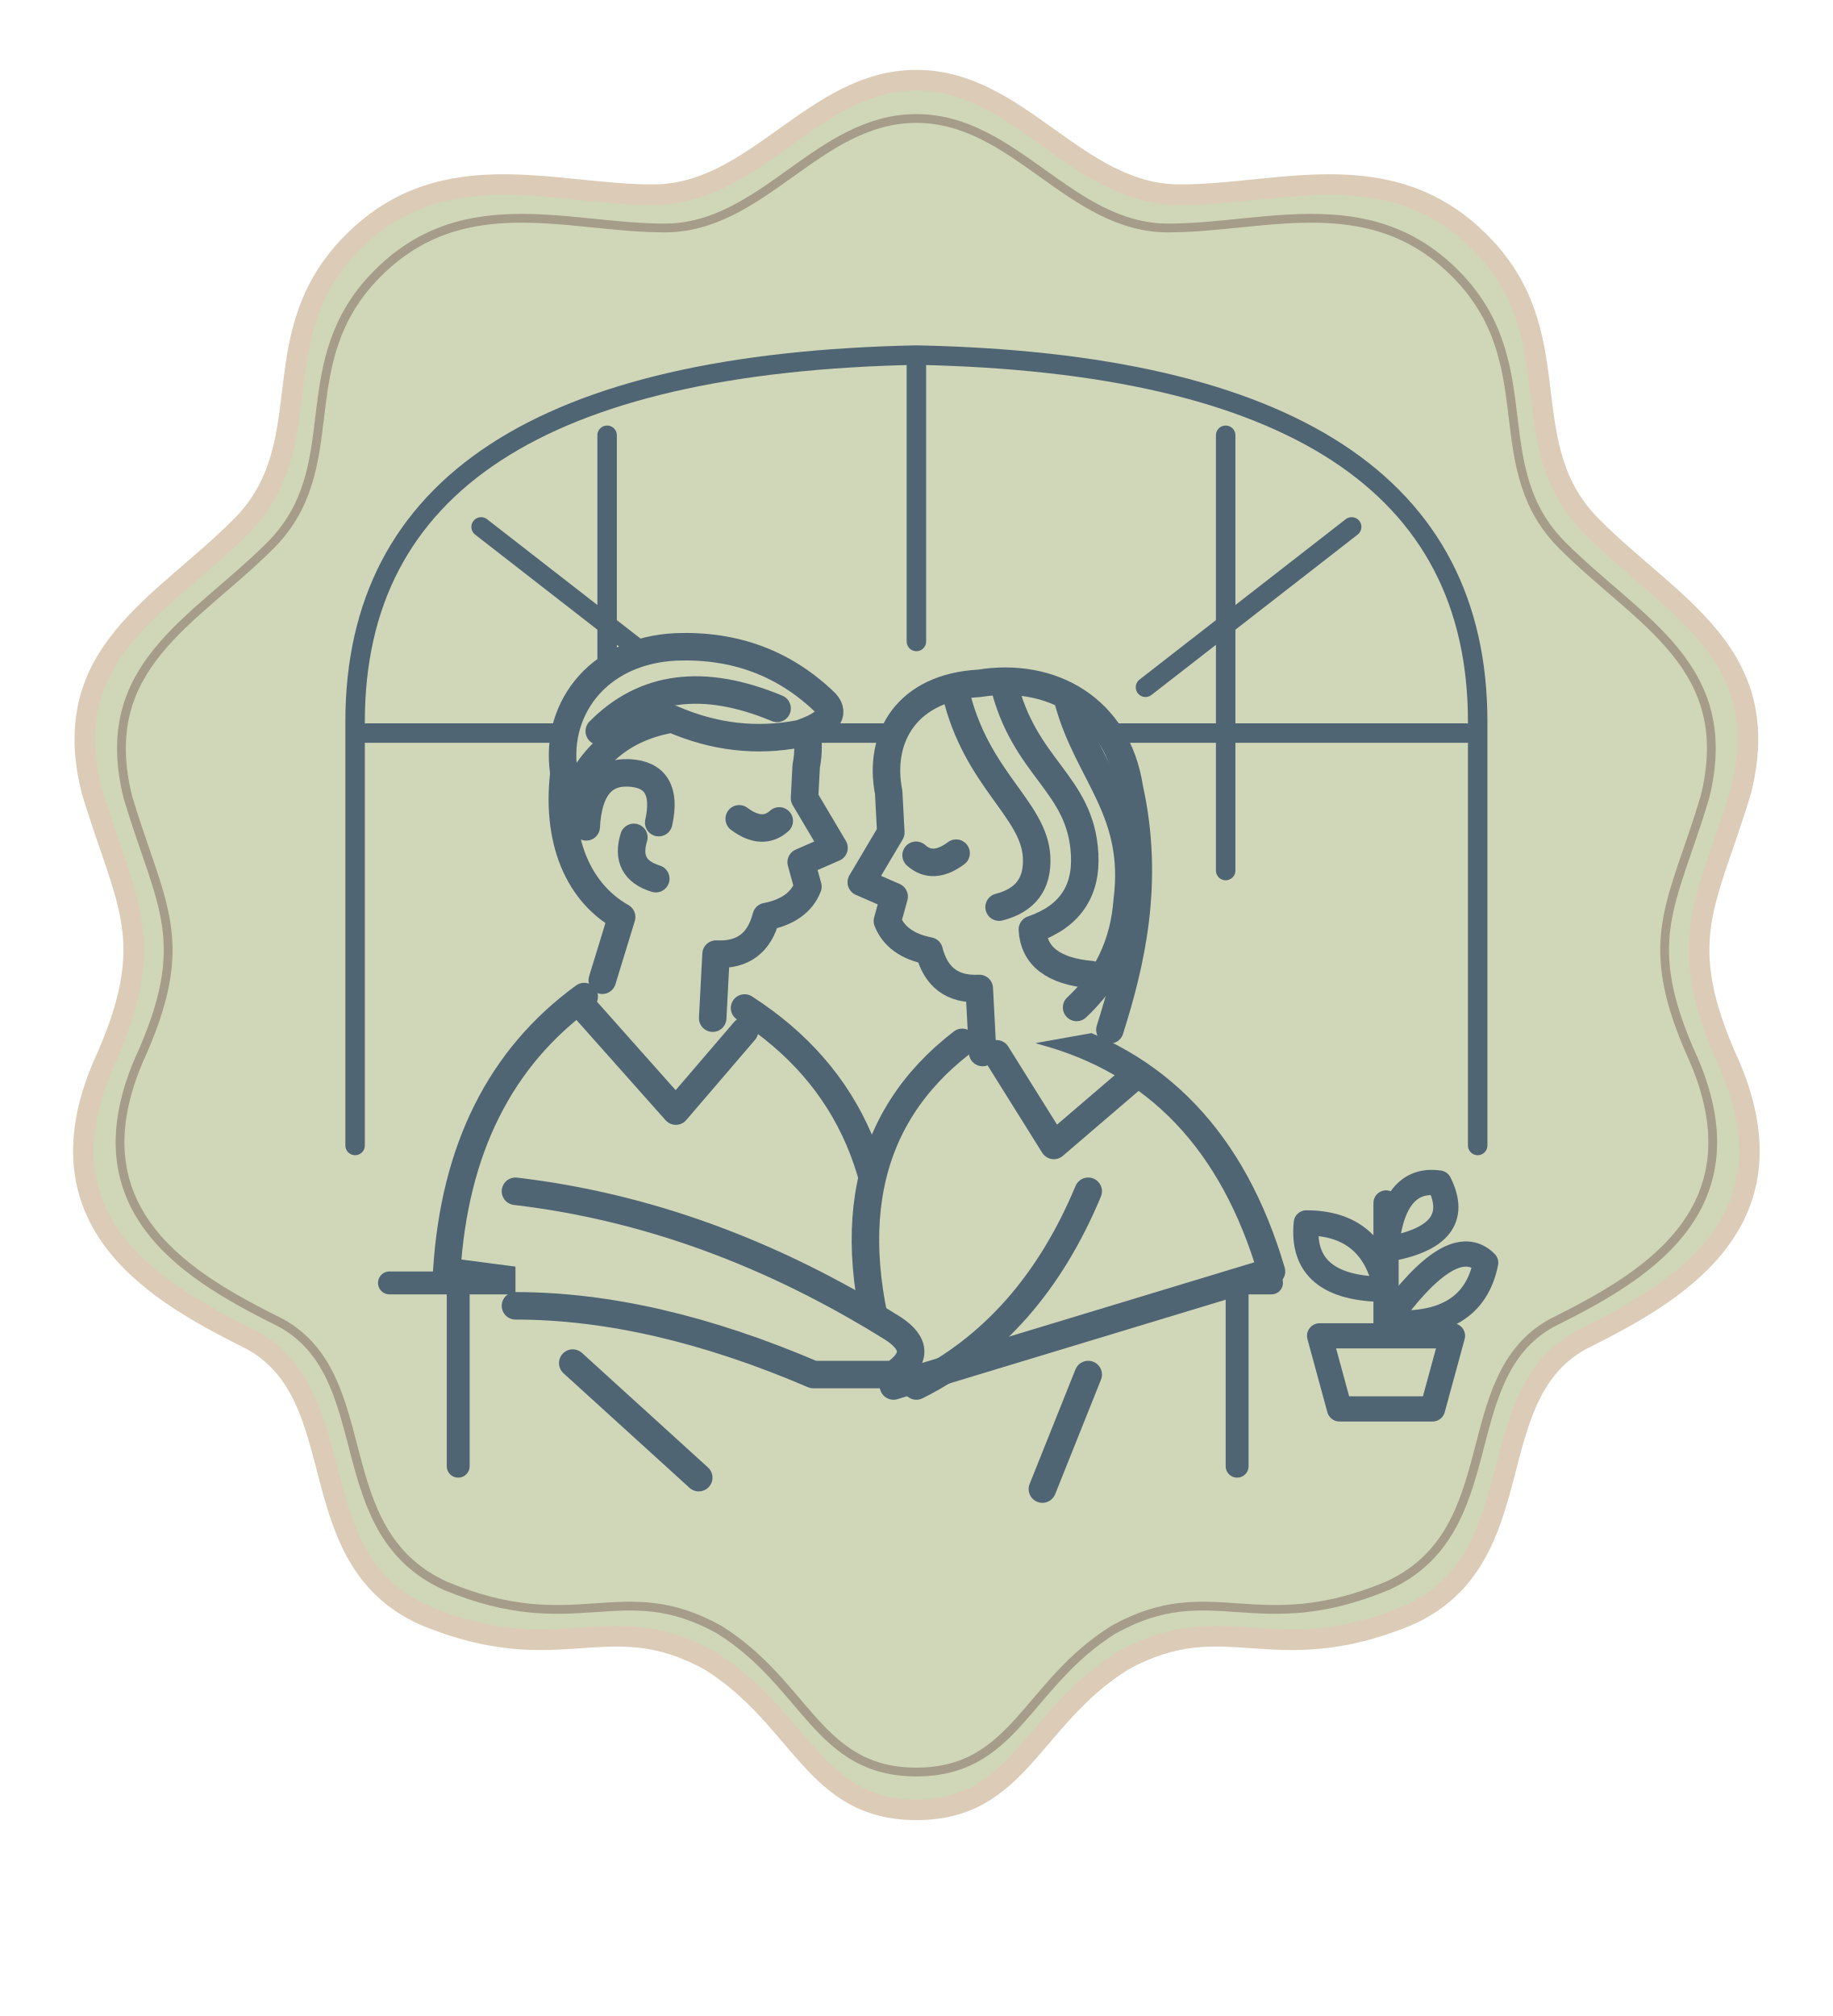
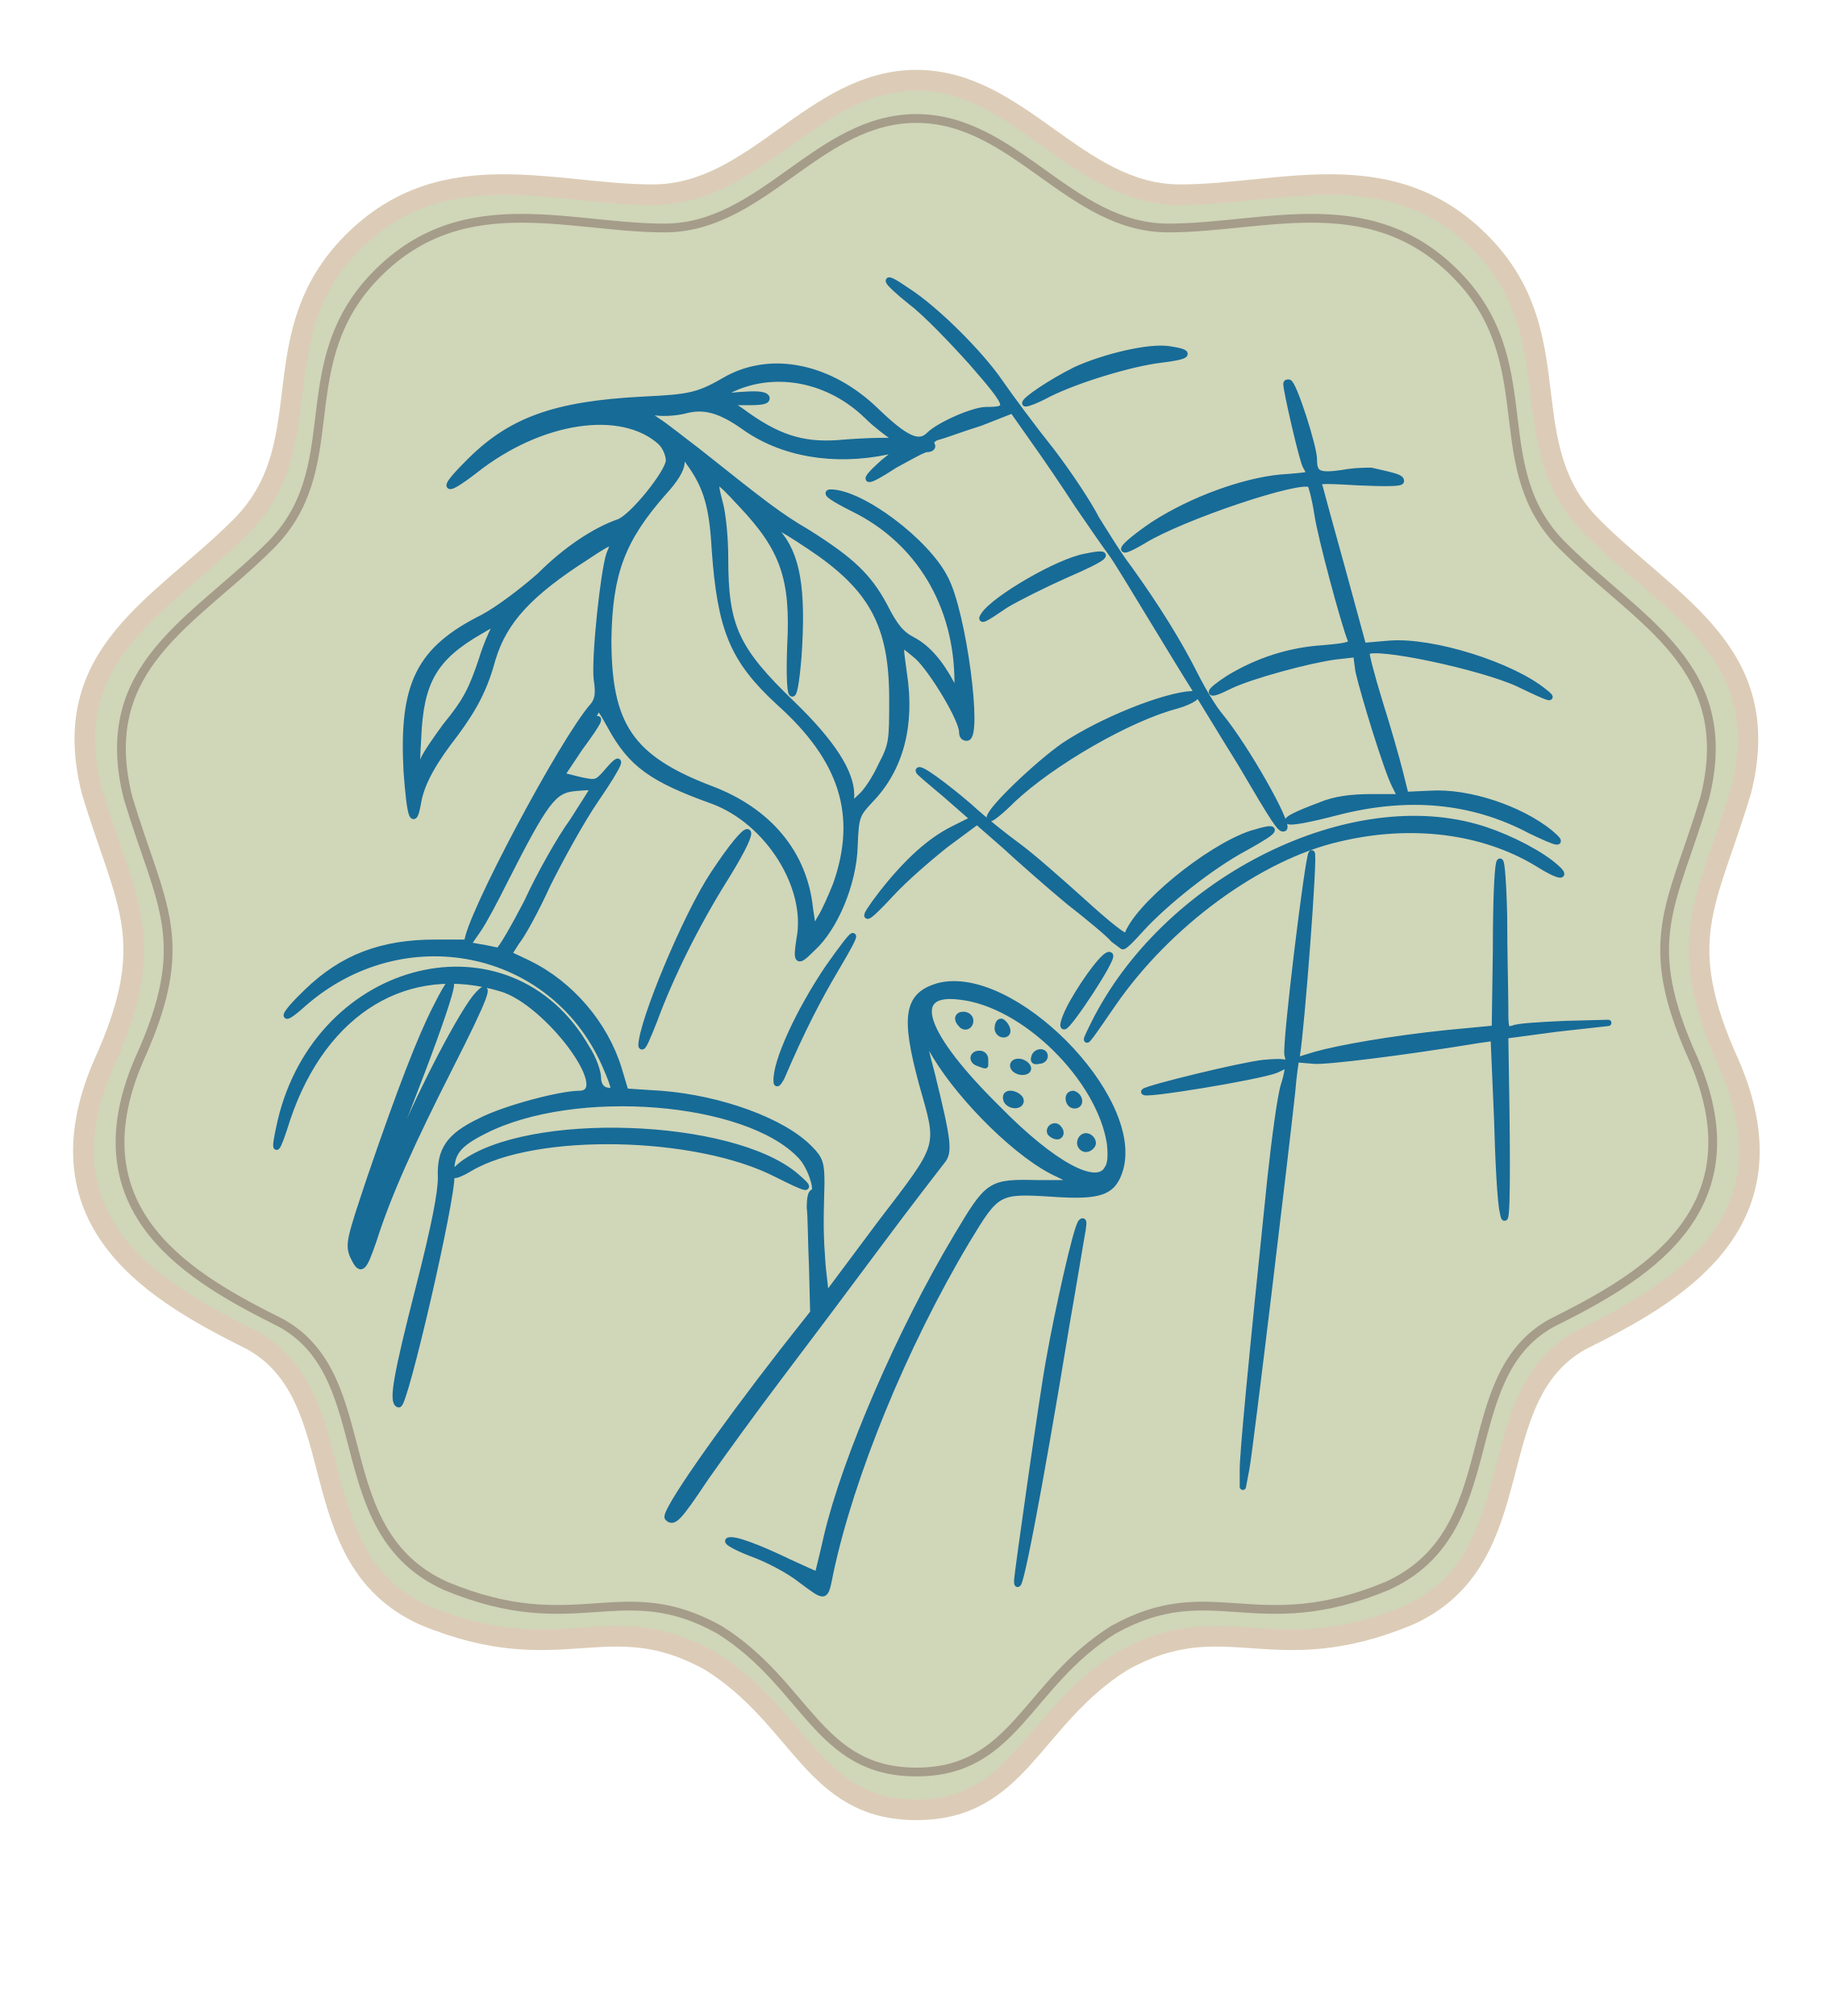
- <svg xmlns="http://www.w3.org/2000/svg" viewBox="0 0 160 176" aria-hidden="true" focusable="false" data-badge-art="duo-veranda-3" data-art-motif="together-under-the-glass-roof">
+ <svg xmlns="http://www.w3.org/2000/svg" viewBox="0 0 160 176" aria-hidden="true" focusable="false" data-badge-art="duo-veranda-3" data-art-motif="sous-la-verriere">
  <defs>
    <clipPath id="oba-asset-duo-veranda-3-e-scene">
      <path d="M80 7 C89 7 94 17 103 17 C112 17 122 13 130 22 C137 30 132 39 139 46 C146 53 155 57 152 69 C149 79 146 82 151 93 C157 107 146 113 138 117 C129 122 134 136 123 141 C111 146 107 140 98 145 C90 150 89 158 80 158 C71 158 70 150 62 145 C53 140 49 146 37 141 C26 136 31 122 22 117 C14 113 3 107 9 93 C14 82 11 79 8 69 C5 57 14 53 21 46 C28 39 23 30 30 22 C38 13 48 17 57 17 C66 17 71 7 80 7Z" transform="translate(80 83) scale(.92) translate(-80 -83)" />
    </clipPath>
  </defs>
  <path d="M80 7 C89 7 94 17 103 17 C112 17 122 13 130 22 C137 30 132 39 139 46 C146 53 155 57 152 69 C149 79 146 82 151 93 C157 107 146 113 138 117 C129 122 134 136 123 141 C111 146 107 140 98 145 C90 150 89 158 80 158 C71 158 70 150 62 145 C53 140 49 146 37 141 C26 136 31 122 22 117 C14 113 3 107 9 93 C14 82 11 79 8 69 C5 57 14 53 21 46 C28 39 23 30 30 22 C38 13 48 17 57 17 C66 17 71 7 80 7Z" fill="#D0D6B8" stroke="#DCCCB7" stroke-width="1.8" />
  <path d="M80 7 C89 7 94 17 103 17 C112 17 122 13 130 22 C137 30 132 39 139 46 C146 53 155 57 152 69 C149 79 146 82 151 93 C157 107 146 113 138 117 C129 122 134 136 123 141 C111 146 107 140 98 145 C90 150 89 158 80 158 C71 158 70 150 62 145 C53 140 49 146 37 141 C26 136 31 122 22 117 C14 113 3 107 9 93 C14 82 11 79 8 69 C5 57 14 53 21 46 C28 39 23 30 30 22 C38 13 48 17 57 17 C66 17 71 7 80 7Z" transform="translate(80 83) scale(.956) translate(-80 -83)" fill="none" stroke="#A59C89" stroke-width=".8" />
-   <g clip-path="url(#oba-asset-duo-veranda-3-e-scene)" fill="none" stroke="#4F6573" stroke-width="2.4" stroke-linecap="round" stroke-linejoin="round">
-     <path d="M31 100 L31 63 Q31 32 80 31 Q129 32 129 63 L129 100 M32 64 L128 64 M80 32 L80 56 M53 38 L53 72 M107 38 L107 76 M42 46 L60 60 M118 46 L100 60" stroke-width="1.7" />
-     <path d="M34 112 L111 112 M40 113 L40 128 M108 113 L108 128" stroke-width="2" />
-     <path d="M51 87 Q40 95 39 111 L77 116 Q79 97 65 88" fill="#D0D6B8" />
-     <path d="M91 90 Q106 94 111 111 L78 121 Q71 101 84 91" fill="#D0D6B8" />
-     <g transform="translate(61 72) rotate(3) scale(0.7 0.7)" stroke-width="3.429">
-       <path d="M-11 20 L-9 12 C-15 9-18 2-17-7 C-17-16-10-22 0-21 C9-21 14-15 13-8 L13-4 L17 2 L13 4 L14 7 Q13 10 9 11 Q8 16 3 16 L3 24" fill="#D0D6B8" />
-       <path d="M-17-5 C-19-13-14-21-4-22 Q7-23 15-16 Q17-14 12-12 Q4-10-4-13 Q-13-11-16-2" fill="#D0D6B8" />
-       <path d="M-13-11 Q-5-20 9-15 M-14 1 Q-14-6-9-6 Q-4-6-5 0 M-8 2 Q-9 6-5 7" />
-       <path d="M5-1 Q8 1 10-1" />
-     </g>
-     <g transform="translate(87 75) rotate(-3) scale(-0.7 0.7)" stroke-width="3.429">
-       <path d="M-13 22 C-16 14-19 4-17-8 C-16-18-8-23 1-22 C10-22 14-16 13-9 L13-4 L17 2 L13 4 L14 7 Q13 10 9 11 Q8 16 3 16 L3 24" fill="#D0D6B8" />
-       <path d="M-2-22 C-4-11-11-9-11 0 Q-11 7-4 9 Q-4 14-11 15 M4-21 C2-10-5-6-5 0 Q-5 5 0 6 M-10-19 C-12-10-18-5-16 6 Q-15 14-9 19" />
-       <path d="M5-1 Q8 1 10-1" />
-     </g>
-     <path d="M51 88 L59 97 L65 90 M87 92 L92 100 L99 94" />
-     <path d="M45 104 Q62 106 78 116 Q81 118 78 120 L71 120 Q57 114 45 114" fill="#D0D6B8" />
-     <path d="M95 104 Q90 116 80 121 M50 119 L61 129 M95 120 L91 130" />
-     <g transform="translate(121 123) scale(0.58)" stroke-width="3.793">
-       <path d="M0-10 L0-31 M0-18 Q-13-18-12-28 Q-2-28 0-18 M0-24 Q1-35 8-34 Q12-26 0-24 M0-13 Q10-27 15-22 Q13-12 0-13" fill="#D0D6B8" />
-       <path d="M-10-11 L10-11 L7 0 L-7 0Z" fill="#D0D6B8" />
-     </g>
+   <g clip-path="url(#oba-asset-duo-veranda-3-e-scene)" fill="#176B97" stroke="#176B97" stroke-width=".55" stroke-linejoin="round">
+     <path d="M69.9 137.9C68.9 137.1 67 136.1 65.6 135.6 64.3 135.1 63.4 134.6 63.6 134.5 64.1 134.3 66.2 135.1 68.9 136.4 70.2 137 71.3 137.5 71.4 137.5 71.4 137.4 71.8 135.9 72.2 134.1 73.8 127.3 78.6 116.2 83.5 108 86.3 103.3 86.4 103.2 90.6 103.3L94 103.3 92.4 102.5C89 101 84 96 81.7 92.2 80.5 90.1 80.4 90.3 81.3 93.6 82.8 99.7 82.9 100.6 82.2 101.4 81.9 101.8 79.4 105 76.8 108.5 74.2 112 70.3 117.2 68.1 120.1 65.9 123 63 127 61.6 129 59.2 132.6 58.8 133 58.3 132.5 57.9 132.1 62.8 125.1 68.4 117.9L71 114.6 70.9 110.6C70.8 108.5 70.8 106.1 70.7 105.4 70.7 104.7 70.8 104.1 71 104.1 71.5 104.1 70.8 101.8 69.9 100.9 65.2 95.9 50.2 94.7 42.3 98.7 39.9 99.9 39.3 100.7 39.4 102.6 39.5 104.7 35.3 122.8 34.8 122.6 34.2 122.4 34.6 120.1 36.6 112.3 38 106.8 38.5 104.1 38.5 102.8 38.4 100.4 39.2 99.2 41.9 97.9 44 96.8 48.9 95.5 50.6 95.5 53.7 95.4 47.8 87.5 43.8 86.3 35.6 83.8 28.3 88.2 25.1 97.6 24.1 100.8 23.8 101 24.5 97.9 27.8 83.9 44.5 79.8 51.2 91.5 51.8 92.4 52.2 93.6 52.2 94.1 52.2 94.7 52.5 95.1 52.9 95.2 53.8 95.4 53.8 95.2 52.8 92.9 48.2 82.6 35.2 80 26.5 87.6 24.4 89.5 24.6 88.7 26.8 86.6 29.9 83.6 33.3 82.3 38 82.3 39.6 82.3 40.8 82.3 40.8 82.3 40.8 80.3 49.2 64.5 51.8 61.6 52.2 61.1 52.3 60.5 52.1 59.3 51.9 57.3 52.7 49.9 53.2 48.4 53.8 47 53.6 47 51.2 48.6 46.2 51.8 44 54.2 43 57.5 42.3 60.1 41.4 61.8 39.7 64.1 37.9 66.4 36.8 68.3 36.5 70 36.1 72.3 35.8 71.4 35.5 67.3 35.1 59.7 36.6 56.7 42.2 53.9 43.5 53.2 45.5 51.7 47.1 50.3 49.5 47.9 52 46.3 54 45.6 55.2 45.2 58.4 41.2 58.4 40.2 58.4 39.7 58.1 39 57.7 38.6 54.3 35.5 47.2 36.5 41.4 41.1 38.8 43.1 38.5 42.8 40.8 40.5 44.5 36.7 48.4 35.3 56.1 34.9 60.1 34.7 60.9 34.6 63.3 33.2 67.3 30.9 72.5 32 76.5 35.9 79 38.3 80.2 38.9 81.1 38 82 37.1 85 35.8 86.1 35.8 88.3 35.8 88.2 35.5 84.9 31.7 83.2 29.8 80.8 27.3 79.6 26.4 77.1 24.4 76.9 23.8 79.2 25.4 81.7 27 85.6 30.9 87.3 33.4 88.2 34.7 90.2 37.4 91.8 39.4 93.4 41.5 95.1 44.1 95.7 45.3 96.4 46.4 97.6 48.4 98.6 49.7 100.9 52.9 102.9 56.1 104.3 58.9 104.9 60.1 105.9 61.8 106.5 62.5 108.8 65.3 112.5 71.9 112.1 72.3 111.8 72.5 111.3 71.7 108.3 66.6 106.8 64.2 105 61.2 104.3 60.1 103.6 59 101.9 56.2 100.5 53.9 99.1 51.6 97.6 49.1 97.1 48.4 96.5 47.6 95.2 45.7 94.1 44.1 93 42.4 91.3 39.9 90.3 38.5L88.4 35.8 85.6 36.9C84 37.4 82.4 38 82 38.1 81.5 38.2 81.2 38.5 81.3 38.8 81.5 39 81.3 39.2 80.9 39.2 80.6 39.2 79.4 39.9 78.1 40.6 75.5 42.3 75.1 42.2 77.1 40.4L78.6 39.2 77.5 39.4C72.8 40.4 68.2 39.6 64.9 37.2 62.9 35.8 61.5 35.4 59.9 35.8 59.2 36 58 36.1 57.3 36L55.9 35.7 57.3 36.7C58.1 37.2 59.7 38.5 60.9 39.4 66.8 44.1 68.1 45.1 70.5 46.5 74.3 48.9 75.8 50.3 77.2 52.9 78.1 54.7 78.7 55.4 79.7 55.9 81 56.6 82.1 57.9 83.1 59.8L83.6 60.8 83.6 59.6C83.6 52.8 80.2 47.2 74.5 44.4 72.7 43.5 72 43 72.5 43 75.2 43 80.9 47.3 82.5 50.5 84.1 53.5 85.5 64.4 84.4 64.4 84.1 64.4 84 64.2 84 63.9 84 62.8 81.4 58.5 80.1 57.3 78.4 55.9 78.5 55.8 78.9 58.8 79.6 63.3 78.6 67.1 76 69.8 74.8 71.1 74.7 71.2 74.6 73.9 74.5 77.1 72.9 81 70.9 82.8 69.6 84.1 69.5 84 69.8 82 70.7 77.5 67.1 71.7 62.2 69.9 56.9 68 55.1 66.7 53.3 63.4 52.3 61.6 52.3 61.6 51.9 62.3 51.6 62.8 51.6 63 51.9 62.9 52.5 62.5 52.3 63 50.6 65.3L49 67.7 50.6 68.1C52 68.4 52.1 68.4 52.9 67.5 54.6 65.5 54.2 66.6 52 69.8 50.7 71.7 48.9 75 47.8 77.2 46.8 79.4 45.6 81.6 45.1 82.2L44.4 83.3 46.1 84.1C49.8 85.9 52.8 89.4 54 93.3L54.6 95.3 57.7 95.5C62.9 95.9 68.4 97.9 70.7 100.3 71.6 101.2 71.7 101.6 71.7 103.3 71.6 107 71.6 107.7 71.8 110.5L72.1 113.2 76.8 106.9C82.3 99.7 82.1 100.3 80.5 94.6 78.9 88.7 79.2 86.9 81.9 86.1 88.3 84.4 99.5 95.7 97.8 102 97.2 104.1 96.1 104.5 91.8 104.2 87.1 103.9 87 104 84.4 108.3 78.9 117.5 74.3 128.8 72.5 137.2 72 139.6 72.2 139.6 69.9 137.9ZM96.7 102C97 101.6 97 100.7 96.9 99.8 96 94.1 89.4 87.6 83.8 87 79.2 86.4 80.5 90.3 87.1 96.8 91.9 101.7 95.8 103.8 96.7 102ZM46 78.8C47.1 76.4 48.9 73.2 50 71.7 51 70.1 51.9 68.8 51.8 68.7 51.8 68.7 51 68.7 50.1 68.8 48.3 69 47.6 69.9 44 77 43.2 78.6 42.2 80.5 41.7 81.2L40.8 82.5 41.9 82.7C42.6 82.8 43.3 83 43.5 83 43.7 83 44.8 81.1 46 78.8ZM73 77.2C75.1 71.2 73.6 66.3 68 61.3 64 57.6 62.9 55 62.4 47.9 62.2 44.3 61.7 42.6 60.4 40.7 59.5 39.4 59.5 39.4 59.5 40.3 59.5 41 58.9 41.9 57.9 43 54.3 47.1 53.2 50 53.1 55.8 53.1 63.3 55 66.2 62.1 68.9 67.1 70.8 70.2 74.5 70.7 79.3L71 81.3 71.6 80.2C72 79.6 72.6 78.2 73 77.2ZM76.9 66.9C77.9 65 77.9 64.7 77.9 61 77.9 54.5 76.1 51.3 70.7 47.7 67.7 45.7 66.9 45.4 67.8 46.4 69.6 48.4 70.1 51.4 69.7 57.3 69.3 62.2 68.8 61.3 69 56.3 69.3 50.5 68.4 47.9 64.7 44 62.4 41.5 62.2 41.5 62.8 43.8 63.1 44.8 63.3 47 63.3 48.7 63.3 54.7 64.2 56.7 69.2 61.5 72.6 64.8 74.3 67.4 74.3 69.4L74.3 70.4 75.1 69.6C75.6 69.2 76.4 68 76.9 66.9ZM38.9 63.4C40.7 61.2 41.2 60.2 42.1 57.5 42.4 56.5 42.9 55.3 43.2 54.8 43.7 54.1 43.6 54.1 41.9 55.1 37.9 57.4 36.7 59.5 36.5 64.4 36.3 67.6 36.4 67.6 36.9 66.5 37.1 65.9 38.1 64.5 38.9 63.4ZM76.9 38.5C78.3 38.5 78.5 38.5 77.9 38.1 77.6 37.9 76.5 37.1 75.7 36.3 72.4 33.1 67.8 32.2 64 33.9L62.4 34.7 64.5 34.5C65.9 34.4 66.7 34.4 66.9 34.7 67 35 66.6 35.1 65.3 35.1L63.5 35.1 64.7 35.9C67.8 38.2 70 38.9 73.1 38.7 74.2 38.6 75.9 38.5 76.9 38.5ZM88.8 138C88.8 137.5 91.1 121.3 91.6 118.7 92.3 114.7 94 107 94.4 106.7 94.6 106.5 94.6 106.7 94.5 107.4 94.4 107.9 93.8 111.6 93.1 115.6 90.7 130.2 88.8 140.1 88.8 138ZM108.5 128.3C108.5 126.9 109.2 119.4 110.9 103 111.3 99.3 111.8 95.6 112.1 94.7 112.4 93.8 112.6 92.6 112.4 92.1 112.2 91.1 114.2 74.8 114.5 74.5 114.8 74.2 113.6 89.9 113.2 92.2 113.1 92.6 112.9 94 112.8 95.3 112.3 100 109.1 126.7 108.8 128.2L108.5 129.8 108.5 128.3ZM30.8 109.6C30.4 108.6 30.6 108 32.3 102.9 35 95 36.8 90.4 38.1 87.9 40.5 83.1 39.4 87 35.5 97 34.6 99.2 34 101.1 34.1 101.2 34.2 101.3 34.4 101 34.6 100.6 36.2 96.4 40 89 41.5 87.1 43.1 85.2 42.3 87.2 39.3 93.1 36 99.6 33.9 104.2 32.6 108.3 31.7 110.9 31.5 111.1 30.8 109.6ZM131.2 105.8C131 105.1 130.8 101.4 130.7 97.6L130.4 90.6 129 90.8C122.3 91.9 115.7 92.7 114.7 92.6L113.5 92.5 114.8 92.1C116.9 91.5 121.5 90.7 126.3 90.2L130.5 89.8 130.6 83C130.6 74.4 131.1 72.3 131.3 79.9 131.3 83.1 131.4 86.6 131.4 87.8 131.4 89.8 131.4 90 132.1 89.8 132.5 89.6 134.5 89.5 136.6 89.4L140.4 89.3 135.9 89.8 131.4 90.4 131.5 96.8C131.6 104.6 131.5 107.6 131.2 105.8ZM67.8 102.5C60.8 98.9 46.7 98.6 41 102 39.5 102.9 39.1 102.7 40.3 101.7 46 97.3 63.9 97.9 69.5 102.7 71 104 70.6 103.9 67.8 102.5ZM99.9 95.3C100.2 95 108.4 93 110.3 92.8 112.4 92.6 112.8 92.8 111.4 93.4 109.9 94 99.5 95.7 99.9 95.3ZM67.8 94.4C67.7 92.7 69.8 88.2 72.3 84.5 74.9 80.8 75.2 80.8 73 84.5 71.4 87.2 70 89.9 68.2 94.1 67.9 94.6 67.8 94.7 67.8 94.4ZM56 91.3C56 89.3 59.9 79.9 62.3 76.3 65.6 71.3 66.5 71.5 63.4 76.5 60.7 80.8 58.5 85.3 57.1 89.1 56.5 90.6 56.1 91.6 56 91.3ZM95.5 89.4C101.6 77.1 117.3 69 128.8 72.2 131 72.8 133.7 74.1 135.3 75.3 137.1 76.7 136.3 76.7 134.1 75.3 129.4 72.5 123.2 71.7 116.9 73.2 109.9 74.8 101.9 80.7 97.1 87.7 94.7 91.2 94.4 91.6 95.5 89.4ZM93.6 87.6C94.9 85.3 96.6 83.1 96.9 83.4 97.2 83.7 93.3 89.6 92.9 89.6 92.7 89.6 93 88.7 93.6 87.6ZM97.2 82C96.9 81.6 95.1 80.1 93.3 78.7 91.5 77.2 89 75 87.7 73.8L85.3 71.7 82.6 73.7C81.2 74.8 79 76.7 77.8 78 75.4 80.6 75 80.6 77 78 79.2 75.2 81.2 73.4 83.2 72.4L85 71.5 82.6 69.4C81.3 68.3 80.2 67.4 80.2 67.3 80.2 66.9 82.5 68.6 84.6 70.4 85.9 71.6 87.8 73.1 88.9 73.9 90 74.7 92.5 76.9 94.5 78.7 96.7 80.7 98.3 82 98.4 81.7 99.2 79.2 105.4 74.1 109.2 72.8 111.8 72 111.6 72.4 108.7 74 105.7 75.6 101.7 78.8 99.6 81.1 98.8 82 98.1 82.7 98 82.6 98 82.6 97.6 82.3 97.2 82ZM133.6 72.5C128.5 69.8 122.9 69.3 116.7 70.9 111.7 72.2 111 71.9 115.3 70.3 116.5 69.8 117.9 69.6 119.7 69.6L122.3 69.6 121.8 68.6C121.1 67.3 119 60.4 118.6 58.6L118.4 57.1 116.6 57.3C114.3 57.6 109.1 59 107.3 59.9 105.3 60.9 105.3 60.5 107.3 59.2 109.8 57.7 112.5 56.8 115.5 56.6 117.8 56.4 118.1 56.3 117.9 55.8 117.4 54.6 115.3 46.9 115 44.8 114.8 43.5 114.5 42.4 114.4 42.3 113.7 41.6 103.2 45.1 99.8 47.2 97.1 48.8 97.9 47.7 100.7 45.8 104.1 43.6 108.6 42 111.8 41.7 113.2 41.6 114.3 41.5 114.3 41.4 114.3 41.3 114.2 41 114 40.7 113.7 40.2 112.3 34.1 112.3 33.5 112.3 33.4 112.4 33.4 112.5 33.4 112.9 33.4 114.7 39 114.7 40.1 114.7 41.4 115.1 41.6 117.2 41.3 118.2 41.1 119.4 41.1 119.7 41.1 121.9 41.6 122.3 41.7 122.3 42 122.3 42.2 120.9 42.2 118.6 42.1 115 41.9 114.9 41.9 115.2 42.5 115.3 42.9 116.2 46.2 117.2 49.8L119 56.4 121.3 56.2C125.1 55.9 132 58.1 134.8 60.4 135.7 61.1 135.5 61.1 132.6 59.7 129.4 58.2 120 56.2 119.3 56.9 119.2 57 119.7 58.9 120.4 61.2 121.1 63.4 121.9 66.2 122.2 67.4L122.7 69.4 124.9 69.3C128.2 69.1 132.7 70.6 135.3 72.7 136.6 73.8 136.1 73.7 133.6 72.5ZM86.4 71.4C86.4 70.7 90.6 66.7 92.9 65.1 96.2 62.9 101.7 60.7 104.1 60.6 104.9 60.6 104.1 61.2 102.7 61.6 98.5 62.7 91.8 66.6 88.4 69.8 87.3 70.9 86.4 71.6 86.4 71.4ZM85.9 53.7C86.8 52.3 92.4 49 94.8 48.6 97.2 48.1 96.7 48.6 93 50.2 91.2 51 88.8 52.2 87.8 52.8 85.9 54.1 85.5 54.3 85.9 53.7ZM89.5 35.2C89.5 34.9 91.7 33.4 93.9 32.3 96.3 31.2 100.3 30.2 102.1 30.5 104.1 30.8 103.8 31.1 101.3 31.4 98.8 31.7 94.1 33.1 91.5 34.4 90.4 35 89.5 35.3 89.5 35.2ZM94.3 99.8C94.3 99.5 94.5 99.2 94.8 99.2 95.1 99.2 95.4 99.5 95.4 99.8 95.4 100 95.1 100.3 94.8 100.3 94.5 100.3 94.3 100 94.3 99.8ZM91.7 98.9C91.5 98.5 92.1 98.1 92.4 98.5 92.7 98.8 92.6 99.2 92.3 99.2 92.1 99.2 91.9 99.1 91.7 98.9ZM87.9 96.1C87.8 95.9 87.8 95.7 87.9 95.6 88.2 95.3 89.1 95.7 89.1 96.1 89.1 96.6 88.2 96.6 87.9 96.1ZM93.3 95.9C93.3 95.6 93.5 95.5 93.7 95.5 94.3 95.7 94.4 96.5 93.8 96.5 93.5 96.5 93.3 96.2 93.3 95.9ZM88.9 93.5C88.3 93.3 88.3 92.7 88.9 92.7 89.5 92.7 90 93.3 89.6 93.5 89.4 93.6 89.1 93.6 88.9 93.5ZM85.4 92.8C84.8 92.6 84.9 92 85.5 92 85.8 92 86 92.2 86 92.5 86 92.8 86 93 86 93 85.9 93 85.7 92.9 85.4 92.8ZM90.3 92.3C90.4 91.8 91.2 91.7 91.2 92.2 91.2 92.4 91 92.6 90.7 92.6 90.3 92.7 90.2 92.6 90.3 92.3ZM87.1 89.8C87.1 89.5 87.2 89.2 87.4 89.2 87.5 89.2 87.8 89.5 87.9 89.8 88 90.1 87.9 90.3 87.6 90.3 87.3 90.3 87.1 90 87.1 89.8ZM83.9 89.4C83.5 89 83.6 88.6 84.1 88.6 84.4 88.6 84.7 88.8 84.7 89.1 84.7 89.6 84.2 89.8 83.9 89.4Z" fill-rule="evenodd" />
  </g>
</svg>
